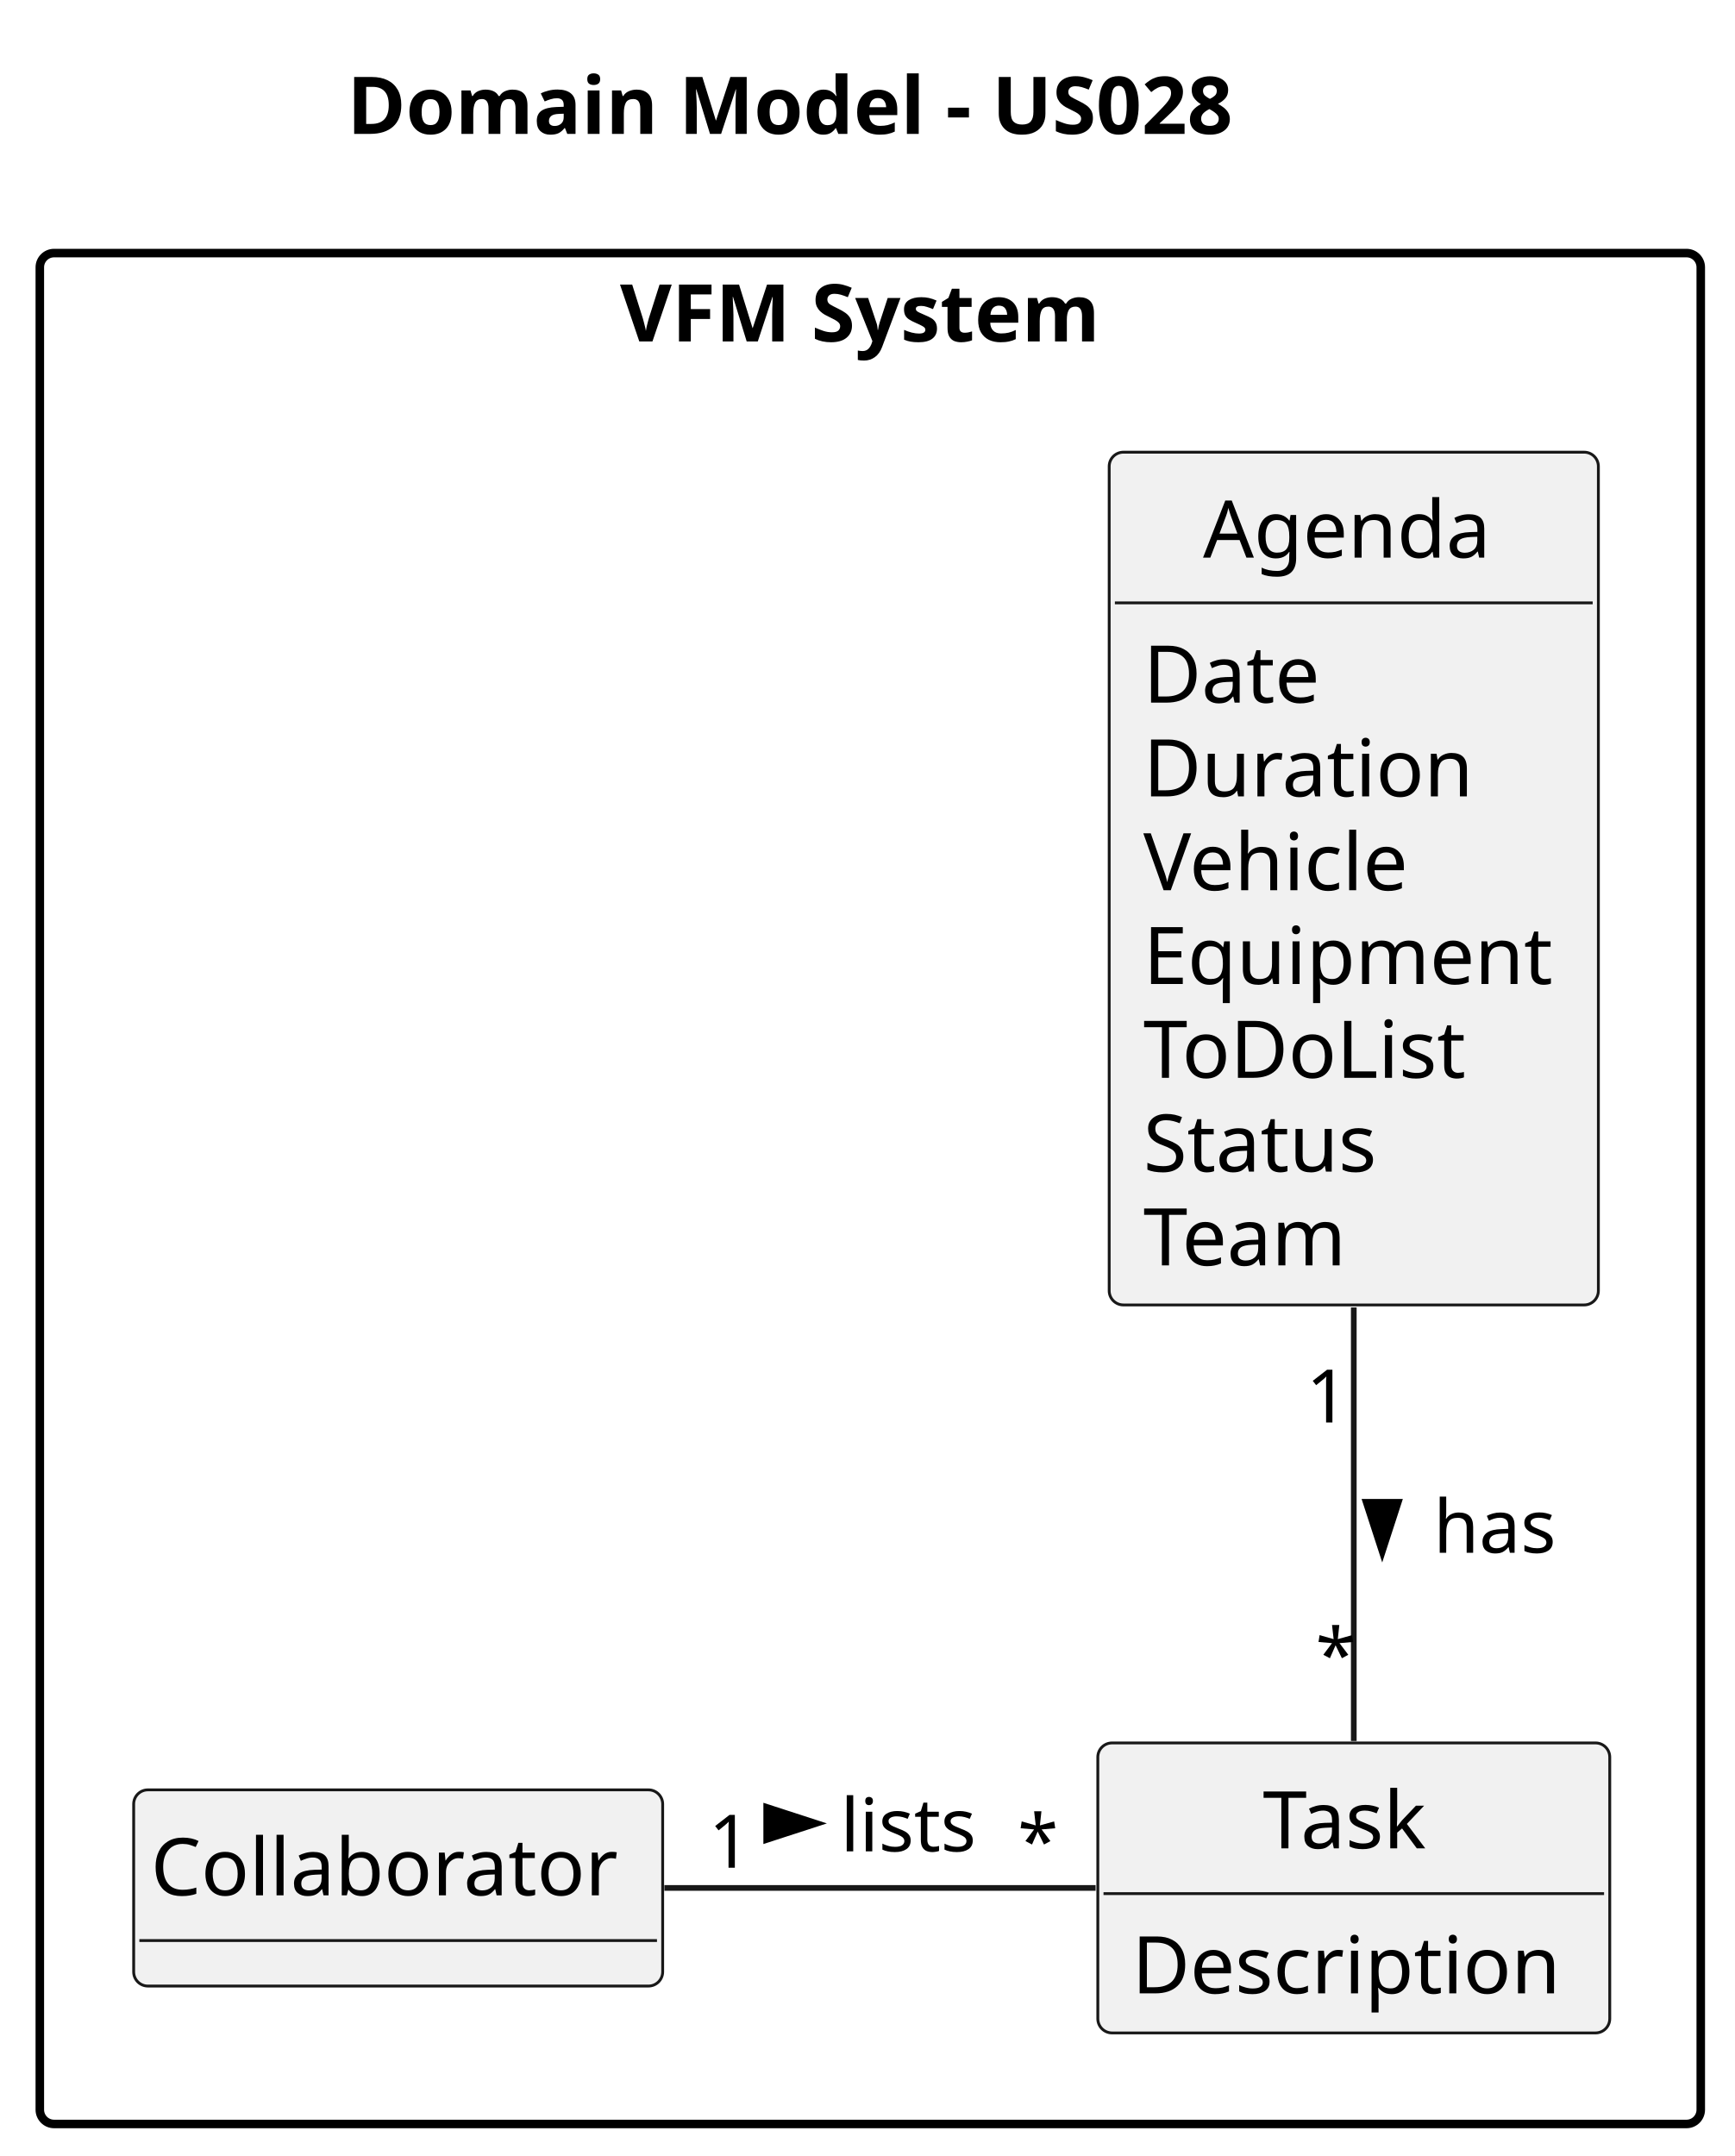
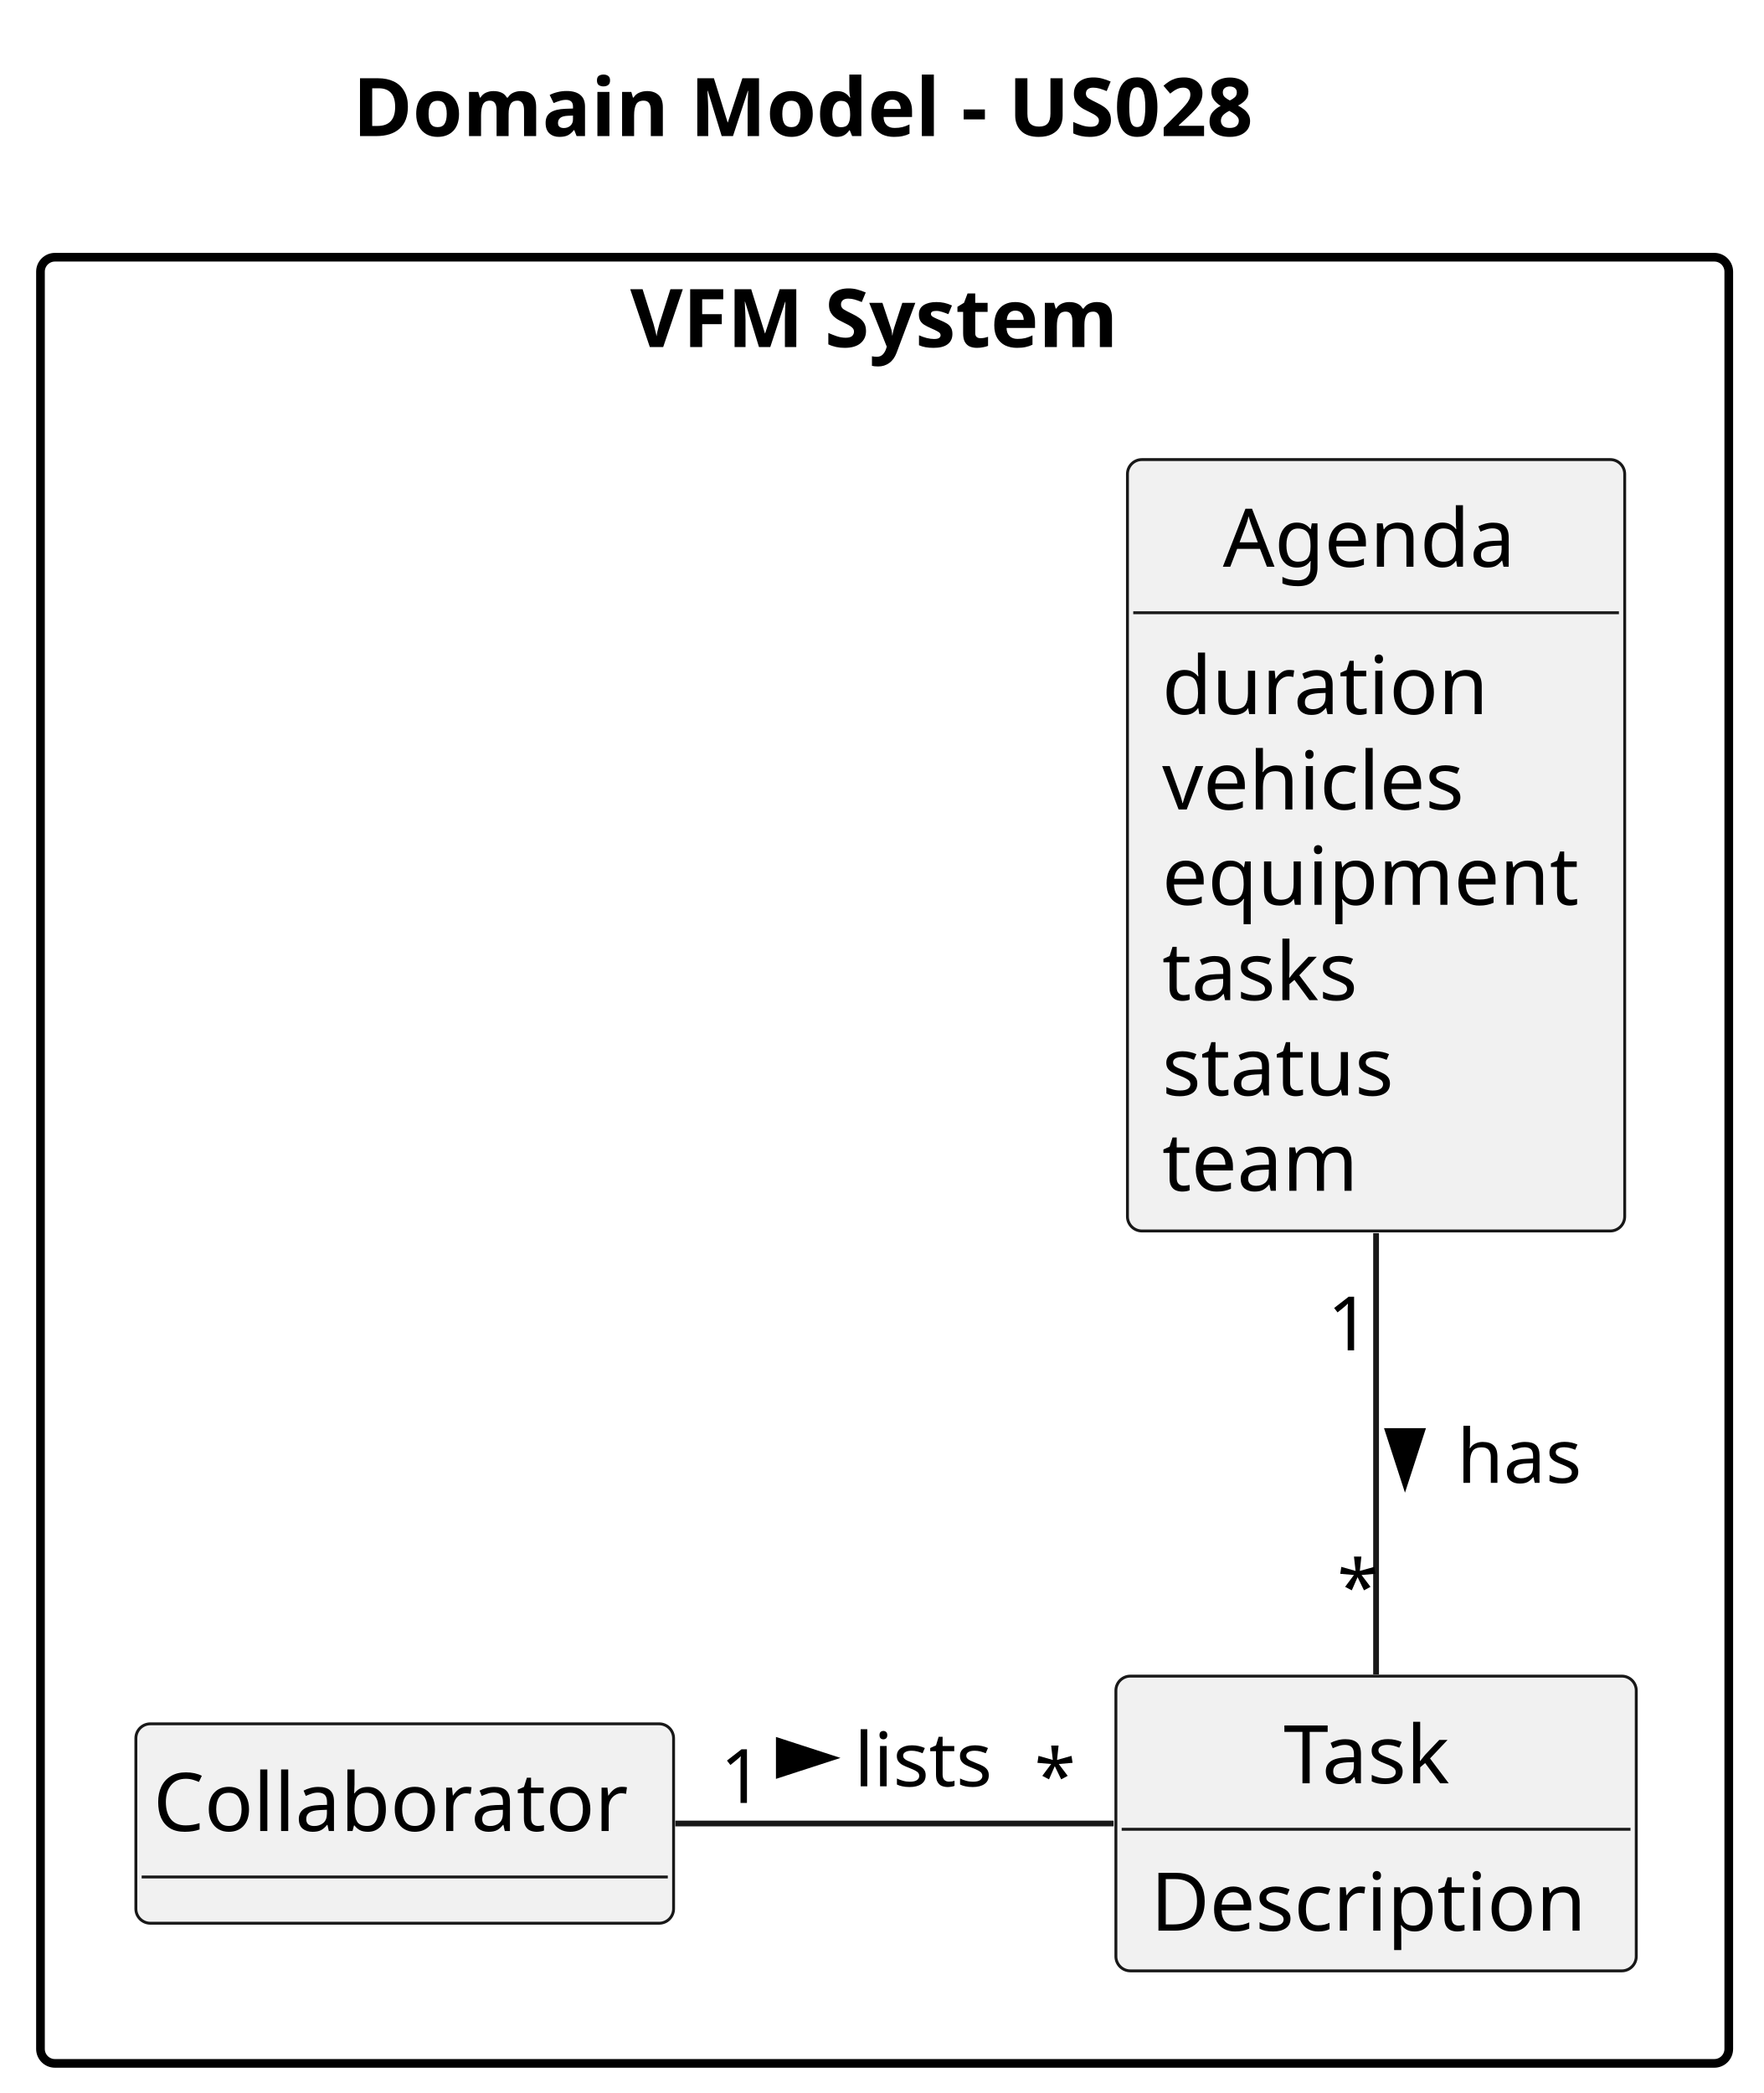
- <svg xmlns="http://www.w3.org/2000/svg" contentStyleType="text/css" height="379px" preserveAspectRatio="none" style="width:305px;height:379px;background:#FFFFFF;" version="1.1" viewBox="0 0 305 379" width="305px" zoomAndPan="magnify">
+ <svg xmlns="http://www.w3.org/2000/svg" contentStyleType="text/css" height="362px" preserveAspectRatio="none" style="width:305px;height:362px;background:#FFFFFF;" version="1.1" viewBox="0 0 305 362" width="305px" zoomAndPan="magnify">
  <defs />
  <g>
    <text fill="#000000" font-family="sans-serif" font-size="14" font-weight="bold" lengthAdjust="spacing" textLength="169" x="61" y="23.535">Domain Model - US028</text>
    <g id="cluster_VFM System">
-       <rect fill="none" height="328.88" rx="2.5" ry="2.5" style="stroke:#000000;stroke-width:1.5;" width="292" x="7" y="44.488" />
+       <rect fill="none" height="312.39" rx="2.5" ry="2.5" style="stroke:#000000;stroke-width:1.5;" width="292" x="7" y="44.488" />
      <text fill="#000000" font-family="sans-serif" font-size="14" font-weight="bold" lengthAdjust="spacing" textLength="88" x="109" y="60.023">VFM System</text>
    </g>
    <g id="elem_Collaborator">
-       <rect codeLine="17" fill="#F1F1F1" height="34.488" id="Collaborator" rx="2.5" ry="2.5" style="stroke:#181818;stroke-width:0.5;" width="93" x="23.5" y="314.638" />
-       <text fill="#000000" font-family="sans-serif" font-size="14" lengthAdjust="spacing" textLength="87" x="26.5" y="333.173">Collaborator</text>
-       <line style="stroke:#181818;stroke-width:0.5;" x1="24.5" x2="115.5" y1="341.127" y2="341.127" />
+       <rect codeLine="17" fill="#F1F1F1" height="34.488" id="Collaborator" rx="2.5" ry="2.5" style="stroke:#181818;stroke-width:0.5;" width="93" x="23.5" y="298.148" />
+       <text fill="#000000" font-family="sans-serif" font-size="14" lengthAdjust="spacing" textLength="87" x="26.5" y="316.683">Collaborator</text>
+       <line style="stroke:#181818;stroke-width:0.5;" x1="24.5" x2="115.5" y1="324.637" y2="324.637" />
    </g>
    <g id="elem_Agenda">
-       <rect codeLine="20" fill="#F1F1F1" height="149.906" id="Agenda" rx="2.5" ry="2.5" style="stroke:#181818;stroke-width:0.5;" width="86" x="195" y="79.488" />
+       <rect codeLine="20" fill="#F1F1F1" height="133.418" id="Agenda" rx="2.5" ry="2.5" style="stroke:#181818;stroke-width:0.5;" width="86" x="195" y="79.488" />
      <text fill="#000000" font-family="sans-serif" font-size="14" lengthAdjust="spacing" textLength="53" x="211.5" y="98.023">Agenda</text>
      <line style="stroke:#181818;stroke-width:0.5;" x1="196" x2="280" y1="105.977" y2="105.977" />
-       <text fill="#000000" font-family="sans-serif" font-size="14" lengthAdjust="spacing" textLength="31" x="201" y="123.512">Date</text>
-       <text fill="#000000" font-family="sans-serif" font-size="14" lengthAdjust="spacing" textLength="60" x="201" y="140">Duration</text>
-       <text fill="#000000" font-family="sans-serif" font-size="14" lengthAdjust="spacing" textLength="49" x="201" y="156.488">Vehicle</text>
-       <text fill="#000000" font-family="sans-serif" font-size="14" lengthAdjust="spacing" textLength="74" x="201" y="172.977">Equipment</text>
-       <text fill="#000000" font-family="sans-serif" font-size="14" lengthAdjust="spacing" textLength="60" x="201" y="189.465">ToDoList</text>
-       <text fill="#000000" font-family="sans-serif" font-size="14" lengthAdjust="spacing" textLength="42" x="201" y="205.953">Status</text>
-       <text fill="#000000" font-family="sans-serif" font-size="14" lengthAdjust="spacing" textLength="38" x="201" y="222.441">Team</text>
+       <text fill="#000000" font-family="sans-serif" font-size="14" lengthAdjust="spacing" textLength="59" x="201" y="123.512">duration</text>
+       <text fill="#000000" font-family="sans-serif" font-size="14" lengthAdjust="spacing" textLength="54" x="201" y="140">vehicles</text>
+       <text fill="#000000" font-family="sans-serif" font-size="14" lengthAdjust="spacing" textLength="74" x="201" y="156.488">equipment</text>
+       <text fill="#000000" font-family="sans-serif" font-size="14" lengthAdjust="spacing" textLength="35" x="201" y="172.977">tasks</text>
+       <text fill="#000000" font-family="sans-serif" font-size="14" lengthAdjust="spacing" textLength="41" x="201" y="189.465">status</text>
+       <text fill="#000000" font-family="sans-serif" font-size="14" lengthAdjust="spacing" textLength="34" x="201" y="205.953">team</text>
    </g>
    <g id="elem_Task">
-       <rect codeLine="30" fill="#F1F1F1" height="50.977" id="Task" rx="2.5" ry="2.5" style="stroke:#181818;stroke-width:0.5;" width="90" x="193" y="306.388" />
-       <text fill="#000000" font-family="sans-serif" font-size="14" lengthAdjust="spacing" textLength="32" x="222" y="324.923">Task</text>
-       <line style="stroke:#181818;stroke-width:0.5;" x1="194" x2="282" y1="332.877" y2="332.877" />
-       <text fill="#000000" font-family="sans-serif" font-size="14" lengthAdjust="spacing" textLength="78" x="199" y="350.412">Description</text>
+       <rect codeLine="29" fill="#F1F1F1" height="50.977" id="Task" rx="2.5" ry="2.5" style="stroke:#181818;stroke-width:0.5;" width="90" x="193" y="289.898" />
+       <text fill="#000000" font-family="sans-serif" font-size="14" lengthAdjust="spacing" textLength="32" x="222" y="308.433">Task</text>
+       <line style="stroke:#181818;stroke-width:0.5;" x1="194" x2="282" y1="316.387" y2="316.387" />
+       <text fill="#000000" font-family="sans-serif" font-size="14" lengthAdjust="spacing" textLength="78" x="199" y="333.922">Description</text>
    </g>
    <g id="link_Collaborator_Task">
-       <path codeLine="38" d="M116.8,331.878 C140.49,331.878 169.12,331.878 192.61,331.878 " fill="none" id="Collaborator-Task" style="stroke:#181818;stroke-width:1.0;" />
-       <polygon fill="#000000" points="143.75,320.534,134.705,317.595,134.705,323.473,143.75,320.534" style="stroke:#000000;stroke-width:1.0;" />
-       <text fill="#000000" font-family="sans-serif" font-size="13" lengthAdjust="spacing" textLength="27" x="147.75" y="325.447">lists</text>
-       <text fill="#000000" font-family="sans-serif" font-size="13" lengthAdjust="spacing" textLength="8" x="124.579" y="328.321">1</text>
-       <text fill="#000000" font-family="sans-serif" font-size="13" lengthAdjust="spacing" textLength="6" x="178.898" y="328.276">*</text>
+       <path codeLine="37" d="M116.8,315.388 C140.49,315.388 169.12,315.388 192.61,315.388 " fill="none" id="Collaborator-Task" style="stroke:#181818;stroke-width:1.0;" />
+       <polygon fill="#000000" points="143.75,304.044,134.705,301.105,134.705,306.983,143.75,304.044" style="stroke:#000000;stroke-width:1.0;" />
+       <text fill="#000000" font-family="sans-serif" font-size="13" lengthAdjust="spacing" textLength="27" x="147.75" y="308.957">lists</text>
+       <text fill="#000000" font-family="sans-serif" font-size="13" lengthAdjust="spacing" textLength="8" x="124.579" y="311.831">1</text>
+       <text fill="#000000" font-family="sans-serif" font-size="13" lengthAdjust="spacing" textLength="6" x="178.898" y="311.786">*</text>
    </g>
    <g id="link_Agenda_Task">
-       <path codeLine="39" d="M238,229.838 C238,257.108 238,286.138 238,306.048 " fill="none" id="Agenda-Task" style="stroke:#181818;stroke-width:1.0;" />
-       <polygon fill="#000000" points="243,273.044,245.939,263.998,240.061,263.998,243,273.044" style="stroke:#000000;stroke-width:1.0;" />
-       <text fill="#000000" font-family="sans-serif" font-size="13" lengthAdjust="spacing" textLength="22" x="252" y="272.957">has</text>
-       <text fill="#000000" font-family="sans-serif" font-size="13" lengthAdjust="spacing" textLength="8" x="229.631" y="250.063">1</text>
-       <text fill="#000000" font-family="sans-serif" font-size="13" lengthAdjust="spacing" textLength="6" x="231.269" y="295.531">*</text>
+       <path codeLine="38" d="M238,213.278 C238,240.108 238,269.468 238,289.598 " fill="none" id="Agenda-Task" style="stroke:#181818;stroke-width:1.0;" />
+       <polygon fill="#000000" points="243,256.554,245.939,247.508,240.061,247.508,243,256.554" style="stroke:#000000;stroke-width:1.0;" />
+       <text fill="#000000" font-family="sans-serif" font-size="13" lengthAdjust="spacing" textLength="22" x="252" y="256.467">has</text>
+       <text fill="#000000" font-family="sans-serif" font-size="13" lengthAdjust="spacing" textLength="8" x="229.588" y="233.554">1</text>
+       <text fill="#000000" font-family="sans-serif" font-size="13" lengthAdjust="spacing" textLength="6" x="231.269" y="279.091">*</text>
    </g>
  </g>
</svg>
